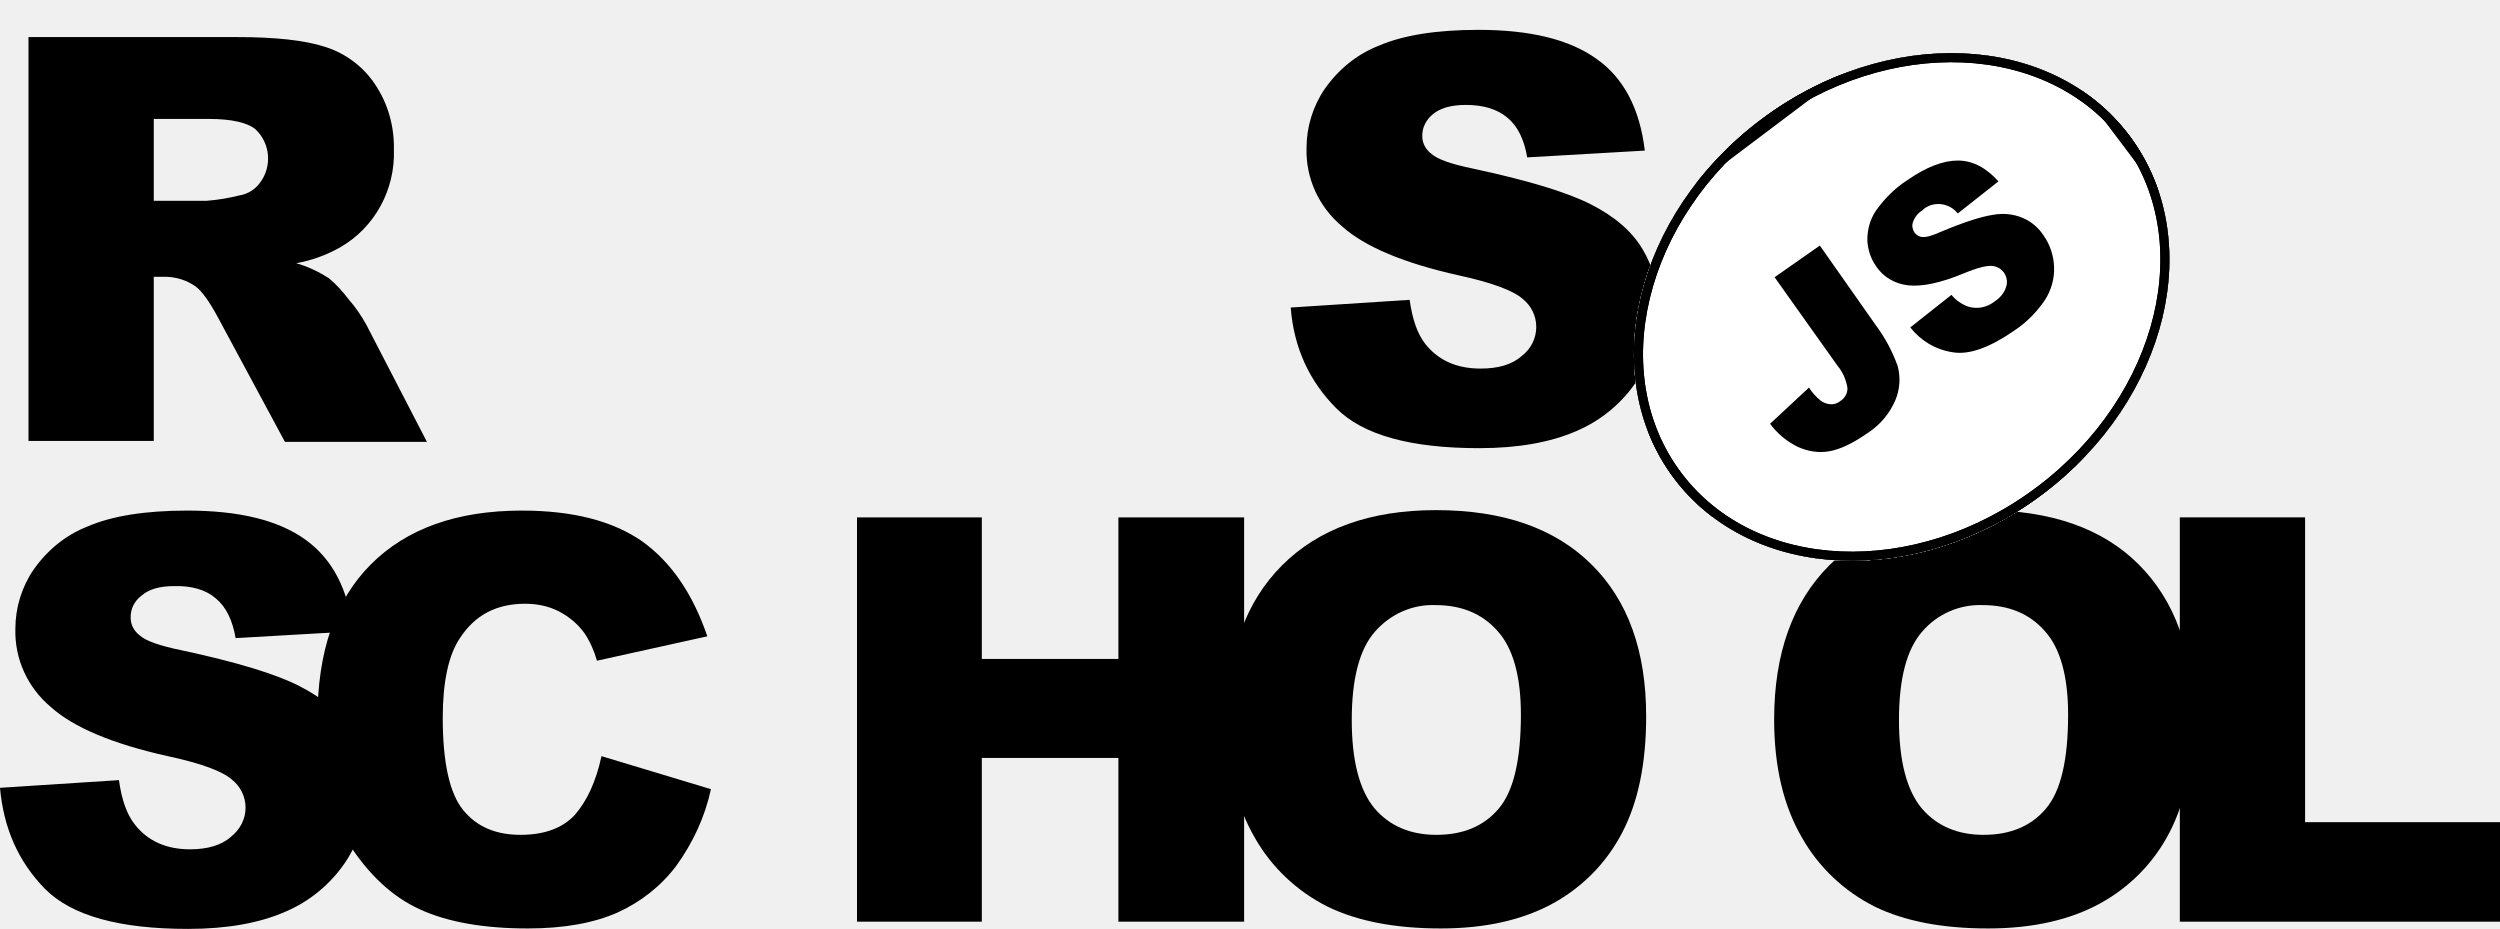
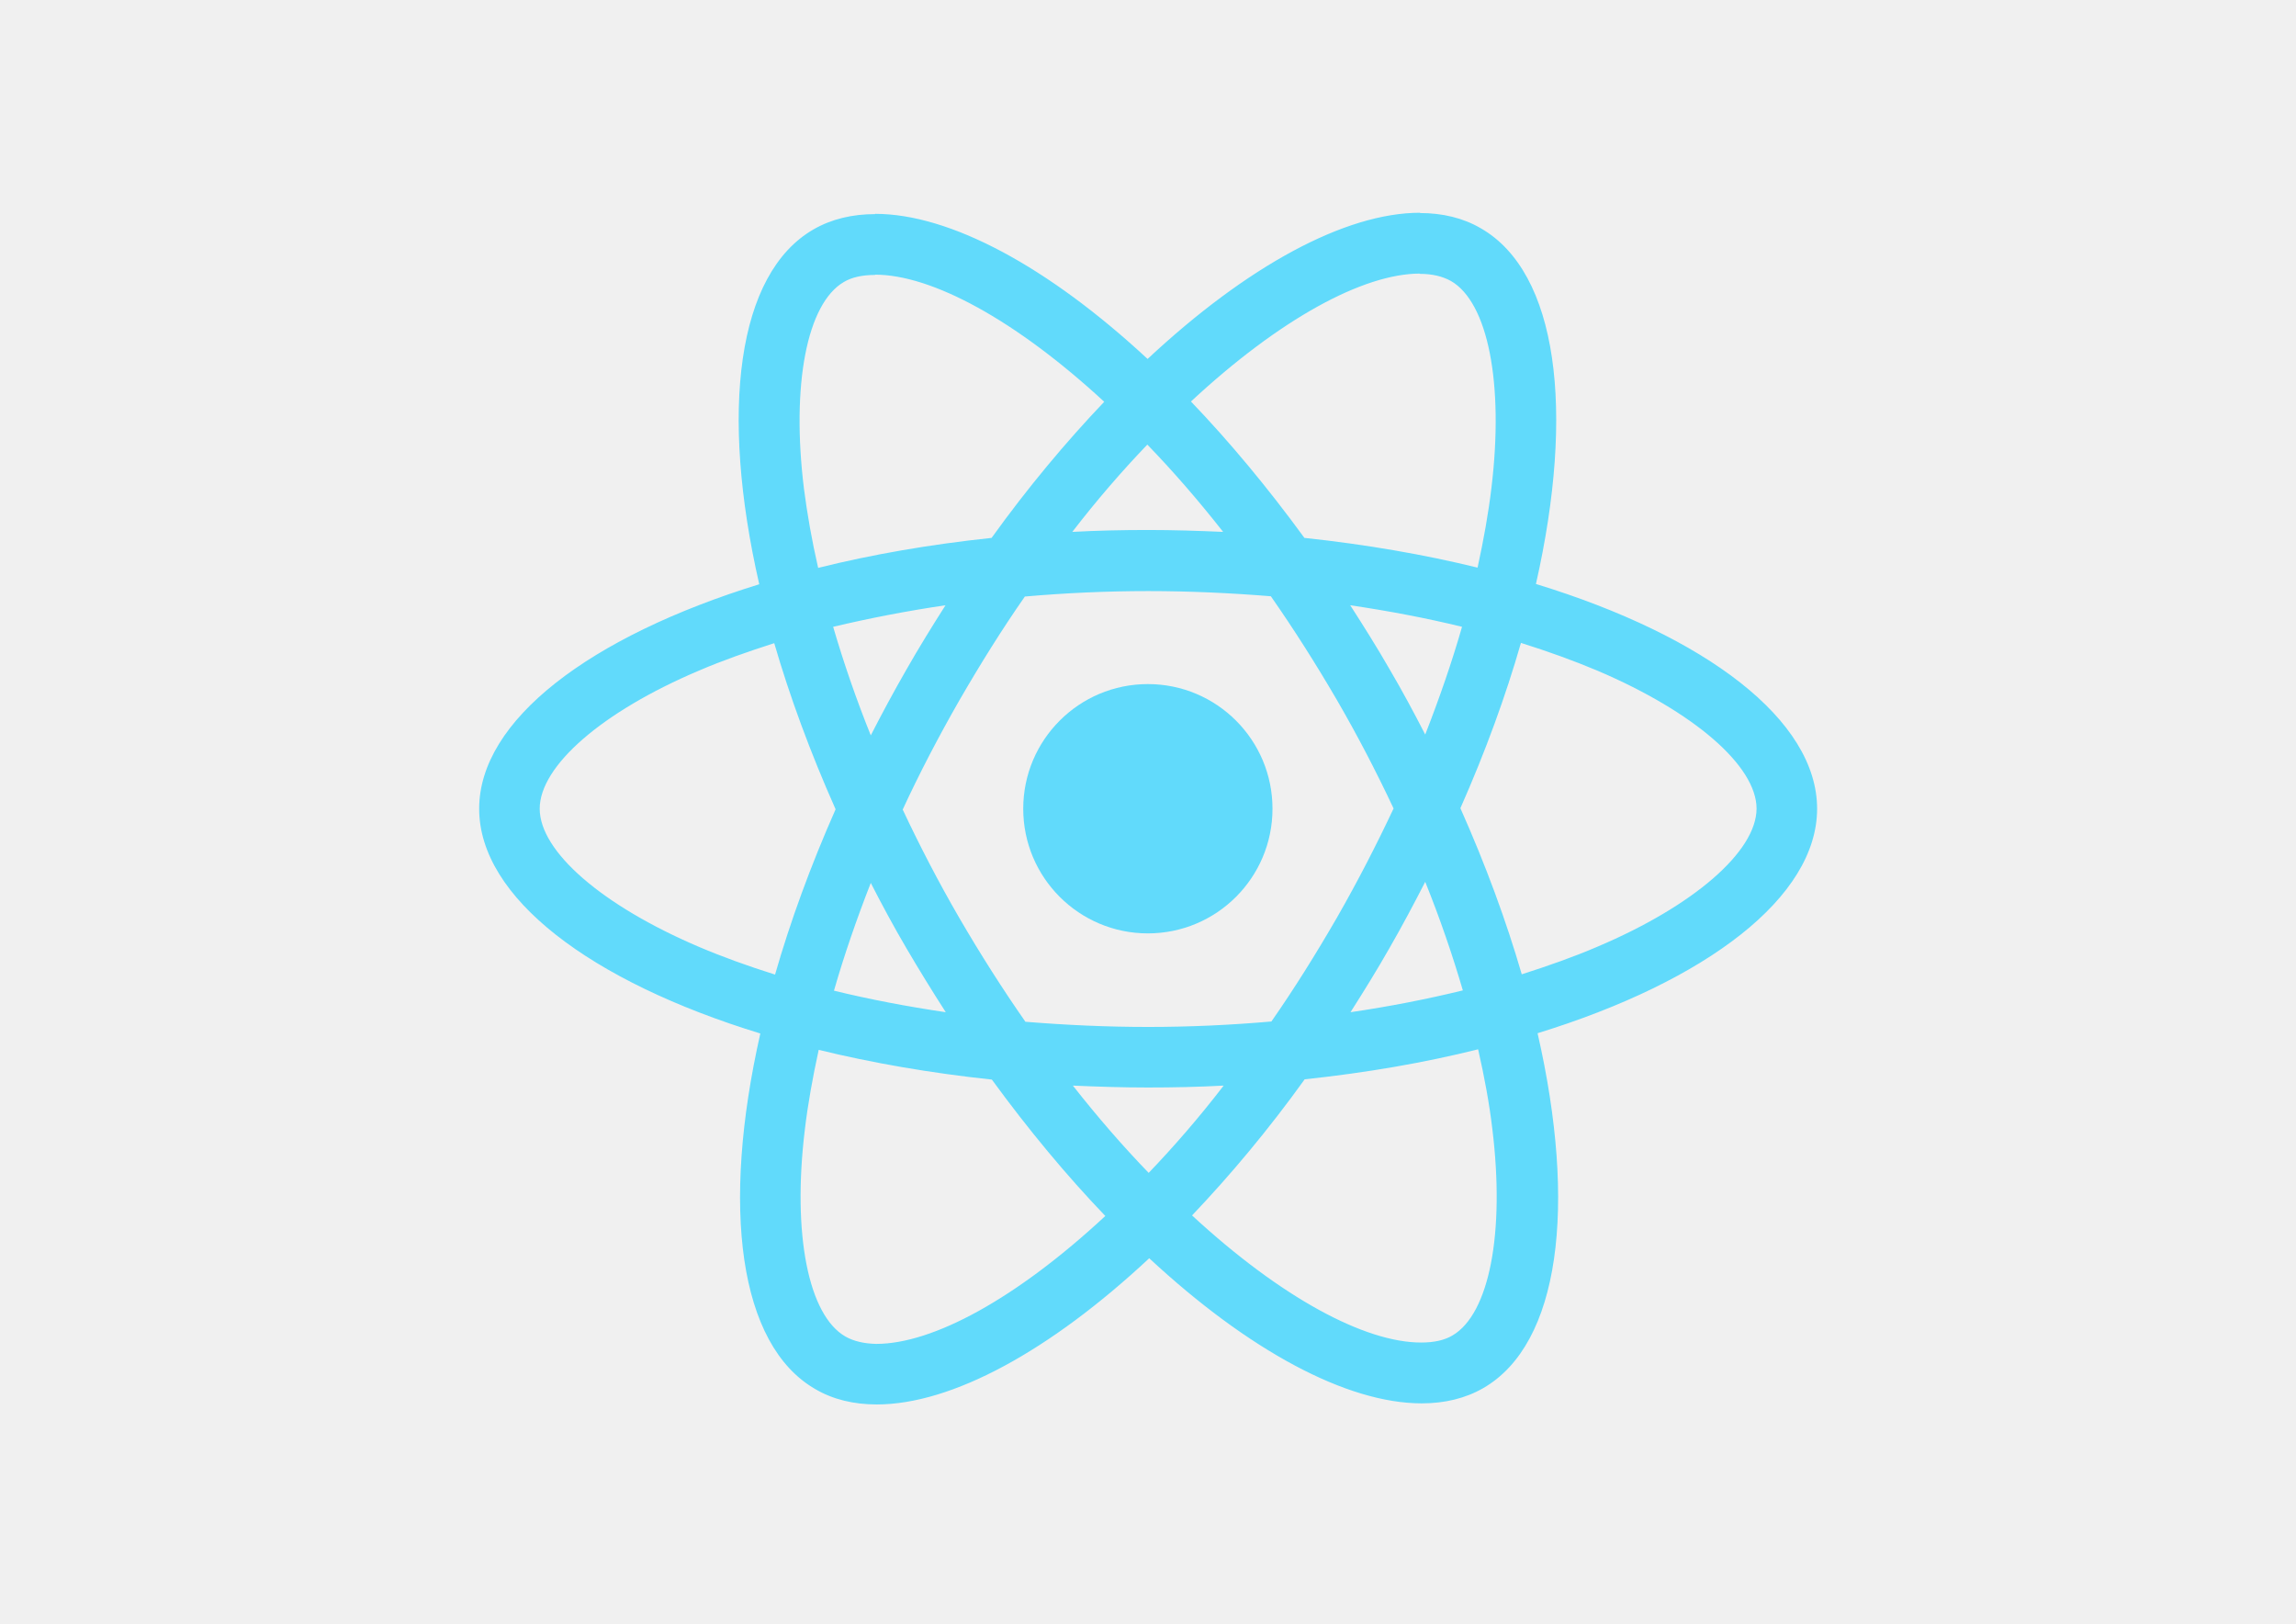
- <svg xmlns="http://www.w3.org/2000/svg" xmlns:xlink="http://www.w3.org/1999/xlink" id="Layer_1" viewBox="0 0 552.8 205.3">
-   <style>.st0{fill:#fff}.st1{clip-path:url(#SVGID_2_)}.st2{clip-path:url(#SVGID_4_)}.st3{clip-path:url(#SVGID_6_)}.st4{clip-path:url(#SVGID_8_)}.st5{fill:#fff;stroke:#000;stroke-width:4;stroke-miterlimit:10}.st6{clip-path:url(#SVGID_8_)}.st6,.st7{fill:none;stroke:#000;stroke-width:4;stroke-miterlimit:10}.st8,.st9{clip-path:url(#SVGID_10_)}.st9{fill:none;stroke:#000;stroke-width:4;stroke-miterlimit:10}</style>
-   <path d="M285.4 68l26.3-1.7c.6 4.3 1.7 7.5 3.5 9.8 2.9 3.6 6.9 5.4 12.2 5.4 3.9 0 7-.9 9.1-2.8 2-1.5 3.2-3.9 3.2-6.4 0-2.4-1.1-4.7-3-6.2-2-1.8-6.7-3.6-14.1-5.2-12.1-2.7-20.8-6.3-25.9-10.9-5.1-4.3-8-10.6-7.8-17.3 0-4.6 1.4-9.2 4-13 3-4.3 7.1-7.7 12-9.6 5.3-2.3 12.7-3.5 22-3.5 11.4 0 20.1 2.1 26.1 6.4 6 4.2 9.6 11 10.7 20.3l-26 1.5c-.7-4-2.1-6.9-4.4-8.8s-5.3-2.8-9.2-2.8c-3.2 0-5.6.7-7.2 2-1.5 1.2-2.5 3-2.4 5 0 1.5.8 2.9 2 3.8 1.3 1.2 4.4 2.3 9.3 3.3 12.1 2.6 20.7 5.2 26 7.9 5.3 2.7 9.1 6 11.4 9.9 2.4 4 3.6 8.6 3.5 13.3 0 5.6-1.6 11.2-4.8 15.9-3.3 4.9-7.9 8.7-13.3 11-5.7 2.5-12.9 3.8-21.5 3.8-15.2 0-25.7-2.9-31.6-8.8S286.1 77 285.4 68zM6.3 97.6V8.2h46.1c8.5 0 15.1.7 19.6 2.2 4.4 1.4 8.3 4.3 10.9 8.2 2.9 4.3 4.3 9.3 4.2 14.5.3 8.8-4.2 17.2-11.9 21.6-3 1.7-6.3 2.9-9.7 3.5 2.5.7 5 1.9 7.2 3.3 1.7 1.4 3.1 3 4.4 4.7 1.5 1.7 2.8 3.6 3.9 5.6l13.4 25.9H63L48.2 70.2c-1.9-3.5-3.5-5.8-5-6.9-2-1.4-4.4-2.1-6.8-2.1H34v36.3H6.3zM34 44.4h11.7c2.5-.2 4.9-.6 7.3-1.2 1.8-.3 3.4-1.3 4.5-2.8 2.7-3.6 2.3-8.7-1-11.8-1.8-1.5-5.3-2.3-10.3-2.3H34v18.1zM0 174.2l26.3-1.7c.6 4.3 1.7 7.5 3.5 9.8 2.8 3.6 6.9 5.5 12.2 5.5 3.9 0 7-.9 9.1-2.8 2-1.6 3.2-3.9 3.2-6.4 0-2.4-1.1-4.7-3-6.2-2-1.8-6.7-3.6-14.2-5.2-12.1-2.7-20.8-6.3-25.9-10.9-5.1-4.3-8-10.6-7.8-17.3 0-4.6 1.4-9.2 4-13 3-4.3 7.1-7.7 12-9.6 5.3-2.3 12.7-3.5 22-3.5 11.4 0 20.1 2.1 26.1 6.4s9.5 11 10.6 20.3l-26 1.5c-.7-4-2.1-6.9-4.4-8.8-2.2-1.9-5.3-2.8-9.2-2.7-3.2 0-5.6.7-7.2 2.1-1.6 1.2-2.5 3-2.4 5 0 1.5.8 2.9 2 3.8 1.3 1.2 4.4 2.3 9.3 3.3 12.1 2.6 20.7 5.2 26 7.9 5.3 2.7 9.1 6 11.4 9.9 2.4 4 3.6 8.6 3.6 13.2 0 5.6-1.7 11.1-4.8 15.8-3.3 4.9-7.9 8.7-13.3 11-5.7 2.5-12.9 3.8-21.5 3.8-15.2 0-25.7-2.9-31.6-8.8-5.9-6-9.2-13.4-10-22.4z" />
-   <path d="M133 167.2l24.2 7.3c-1.3 6.1-4 11.9-7.7 17-3.4 4.5-7.9 8-13 10.3-5.2 2.3-11.8 3.5-19.8 3.5-9.7 0-17.7-1.4-23.8-4.2-6.2-2.8-11.5-7.8-16-14.9-4.5-7.1-6.7-16.2-6.7-27.3 0-14.8 3.9-26.2 11.8-34.1s19-11.9 33.4-11.9c11.3 0 20.1 2.3 26.6 6.8 6.4 4.6 11.2 11.6 14.4 21l-24.4 5.4c-.6-2.1-1.5-4.2-2.7-6-1.5-2.1-3.4-3.7-5.7-4.9-2.3-1.2-4.9-1.7-7.5-1.7-6.3 0-11.1 2.5-14.4 7.6-2.5 3.7-3.8 9.6-3.8 17.6 0 9.9 1.5 16.7 4.5 20.4 3 3.7 7.2 5.5 12.7 5.5 5.3 0 9.3-1.5 12-4.4 2.7-3.1 4.7-7.4 5.9-13zm56.5-52.8h27.6v31.3h30.2v-31.3h27.8v89.4h-27.8v-36.2h-30.2v36.2h-27.6v-89.4z" />
-   <path d="M271.3 159.1c0-14.6 4.1-26 12.2-34.1 8.1-8.1 19.5-12.2 34-12.2 14.9 0 26.3 4 34.4 12S364 144 364 158.4c0 10.5-1.8 19-5.3 25.7-3.4 6.6-8.7 12-15.2 15.6-6.7 3.7-15 5.6-24.9 5.6-10.1 0-18.4-1.6-25-4.8-6.8-3.4-12.4-8.7-16.1-15.2-4.1-7-6.2-15.7-6.2-26.2zm27.6.1c0 9 1.7 15.5 5 19.5 3.3 3.9 7.9 5.9 13.7 5.9 5.9 0 10.5-1.9 13.8-5.8s4.9-10.8 4.9-20.8c0-8.4-1.7-14.6-5.1-18.4-3.4-3.9-8-5.8-13.8-5.8-5.1-.2-10 2-13.4 5.9-3.4 3.9-5.1 10.4-5.1 19.5zm93.4-.1c0-14.6 4.1-26 12.2-34.1 8.1-8.1 19.5-12.2 34-12.2 14.9 0 26.4 4 34.4 12S485 144 485 158.4c0 10.5-1.8 19-5.3 25.7-3.4 6.6-8.7 12-15.2 15.6-6.7 3.7-15 5.6-24.9 5.6-10.1 0-18.4-1.6-25-4.8-6.8-3.4-12.4-8.7-16.1-15.2-4.1-7-6.2-15.7-6.2-26.2zm27.6.1c0 9 1.7 15.5 5 19.5 3.3 3.9 7.9 5.9 13.7 5.9 5.9 0 10.5-1.9 13.8-5.8 3.3-3.9 4.9-10.8 4.9-20.8 0-8.4-1.7-14.6-5.1-18.4-3.4-3.9-8-5.8-13.8-5.8-5.1-.2-10.1 2-13.4 5.9-3.4 3.9-5.1 10.4-5.1 19.5z" />
-   <path d="M482.1 114.4h27.6v67.4h43.1v22H482v-89.4z" />
-   <ellipse transform="rotate(-37.001 420.46 67.88)" class="st0" cx="420.5" cy="67.9" rx="63" ry="51.8" />
-   <defs>
-     <ellipse id="SVGID_1_" transform="rotate(-37.001 420.46 67.88)" cx="420.5" cy="67.9" rx="63" ry="51.8" />
-   </defs>
-   <clipPath id="SVGID_2_">
-     <use xlink:href="#SVGID_1_" overflow="visible" />
-   </clipPath>
-   <g class="st1">
-     <path transform="rotate(-37.001 420.82 68.353)" class="st0" d="M330.9-14.2h179.8v165.1H330.9z" />
-     <g id="Layer_2_1_">
-       <defs>
-         <path id="SVGID_3_" transform="rotate(-37.001 420.82 68.353)" d="M330.9-14.2h179.8v165.1H330.9z" />
-       </defs>
-       <clipPath id="SVGID_4_">
-         <use xlink:href="#SVGID_3_" overflow="visible" />
-       </clipPath>
-       <g id="Layer_1-2" class="st2">
-         <ellipse transform="rotate(-37.001 420.46 67.88)" class="st0" cx="420.5" cy="67.9" rx="63" ry="51.8" />
-         <defs>
-           <ellipse id="SVGID_5_" transform="rotate(-37.001 420.46 67.88)" cx="420.5" cy="67.9" rx="63" ry="51.8" />
-         </defs>
-         <clipPath id="SVGID_6_">
-           <use xlink:href="#SVGID_5_" overflow="visible" />
-         </clipPath>
-         <g class="st3">
-           <path transform="rotate(-37 420.799 68.802)" class="st0" d="M357.8 17h125.9v103.7H357.8z" />
-           <defs>
-             <path id="SVGID_7_" transform="rotate(-37 420.799 68.802)" d="M357.8 17h125.9v103.7H357.8z" />
-           </defs>
-           <clipPath id="SVGID_8_">
-             <use xlink:href="#SVGID_7_" overflow="visible" />
-           </clipPath>
-           <g class="st4">
-             <ellipse transform="rotate(-37.001 420.46 67.88)" class="st5" cx="420.5" cy="67.9" rx="63" ry="51.8" />
-           </g>
-           <path transform="rotate(-37 420.799 68.802)" class="st6" d="M357.8 17h125.9v103.7H357.8z" />
-           <ellipse transform="rotate(-37.001 420.46 67.88)" class="st7" cx="420.5" cy="67.9" rx="63" ry="51.8" />
-           <path transform="rotate(-37 420.799 68.802)" class="st0" d="M357.8 17h125.9v103.7H357.8z" />
-           <defs>
-             <path id="SVGID_9_" transform="rotate(-37 420.799 68.802)" d="M357.8 17h125.9v103.7H357.8z" />
-           </defs>
-           <clipPath id="SVGID_10_">
-             <use xlink:href="#SVGID_9_" overflow="visible" />
-           </clipPath>
-           <g class="st8">
-             <ellipse transform="rotate(-37.001 420.46 67.88)" class="st5" cx="420.5" cy="67.9" rx="63" ry="51.8" />
-           </g>
-           <path transform="rotate(-37 420.799 68.802)" class="st9" d="M357.8 17h125.9v103.7H357.8z" />
-           <path transform="rotate(-37.001 420.82 68.353)" class="st7" d="M330.9-14.2h179.8v165.1H330.9z" />
-         </g>
-         <ellipse transform="rotate(-37.001 420.46 67.88)" class="st7" cx="420.5" cy="67.9" rx="63" ry="51.8" />
-         <path d="M392.4 61.3l10-7 12.3 17.5c2.1 2.8 3.7 5.8 4.9 9.1.7 2.5.5 5.2-.5 7.6-1.3 3-3.4 5.5-6.2 7.3-3.3 2.3-6.1 3.6-8.5 4-2.3.4-4.7 0-6.9-1-2.4-1.2-4.5-2.9-6.1-5.1l8.6-8c.7 1.1 1.6 2.1 2.6 2.9.7.5 1.5.8 2.4.8.7 0 1.4-.3 1.9-.7 1-.6 1.7-1.8 1.6-3-.3-1.7-1-3.4-2.1-4.7l-14-19.7zm30 11.1l9.1-7.2c1 1.2 2.3 2.1 3.7 2.6 2 .6 4.1.2 5.8-1.1 1.2-.8 2.2-1.9 2.6-3.3.6-1.8-.4-3.8-2.2-4.4-.3-.1-.6-.2-.9-.2-1.2-.1-3.3.4-6.4 1.7-5.1 2.1-9.1 2.9-12.1 2.6-2.9-.3-5.6-1.8-7.2-4.3-1.2-1.7-1.8-3.7-1.9-5.7 0-2.3.6-4.6 1.9-6.5 1.9-2.7 4.2-5 7-6.8 4.2-2.9 7.9-4.3 11.1-4.3 3.2 0 6.2 1.5 9 4.6l-9 7.1c-1.8-2.3-5.2-2.8-7.5-1l-.3.3c-1 .6-1.7 1.5-2.1 2.6-.3.8-.1 1.7.4 2.4.4.5 1 .9 1.7.9.8.1 2.2-.3 4.2-1.2 5-2.1 8.8-3.3 11.4-3.7 2.2-.4 4.5-.2 6.6.7 1.9.8 3.5 2.2 4.6 3.9 1.4 2 2.2 4.4 2.3 6.9.1 2.6-.6 5.1-2 7.3-1.8 2.7-4.1 5-6.8 6.8-5.5 3.8-10 5.4-13.6 4.8-3.9-.6-7.1-2.6-9.4-5.5z" />
-       </g>
-     </g>
+ <svg xmlns="http://www.w3.org/2000/svg" viewBox="0 0 841.9 595.3">
+   <g fill="#61DAFB">
+     <path d="M666.3 296.5c0-32.5-40.7-63.3-103.1-82.4 14.4-63.6 8-114.2-20.2-130.4-6.5-3.8-14.1-5.6-22.4-5.6v22.3c4.6 0 8.3.9 11.4 2.6 13.6 7.8 19.5 37.5 14.9 75.7-1.1 9.4-2.9 19.3-5.1 29.4-19.6-4.8-41-8.5-63.5-10.9-13.5-18.5-27.5-35.3-41.6-50 32.6-30.3 63.2-46.9 84-46.9V78c-27.5 0-63.5 19.6-99.9 53.6-36.4-33.8-72.4-53.2-99.9-53.2v22.3c20.7 0 51.4 16.5 84 46.6-14 14.7-28 31.4-41.3 49.9-22.6 2.4-44 6.1-63.6 11-2.3-10-4-19.7-5.2-29-4.7-38.2 1.1-67.9 14.6-75.8 3-1.8 6.9-2.6 11.5-2.6V78.5c-8.4 0-16 1.8-22.6 5.6-28.1 16.2-34.4 66.7-19.9 130.1-62.2 19.2-102.7 49.9-102.7 82.3 0 32.5 40.7 63.3 103.1 82.4-14.4 63.6-8 114.2 20.2 130.4 6.5 3.8 14.1 5.6 22.5 5.6 27.5 0 63.5-19.6 99.9-53.6 36.4 33.8 72.4 53.2 99.9 53.2 8.4 0 16-1.8 22.6-5.6 28.1-16.2 34.4-66.7 19.9-130.1 62-19.1 102.5-49.9 102.5-82.3zm-130.2-66.7c-3.7 12.9-8.3 26.2-13.5 39.5-4.1-8-8.4-16-13.1-24-4.6-8-9.5-15.8-14.4-23.4 14.2 2.1 27.9 4.7 41 7.9zm-45.8 106.5c-7.8 13.5-15.8 26.3-24.1 38.2-14.9 1.3-30 2-45.2 2-15.1 0-30.2-.7-45-1.9-8.3-11.9-16.4-24.6-24.2-38-7.6-13.1-14.5-26.4-20.8-39.8 6.2-13.4 13.2-26.8 20.7-39.9 7.8-13.5 15.8-26.3 24.1-38.2 14.9-1.3 30-2 45.2-2 15.1 0 30.2.7 45 1.9 8.3 11.9 16.4 24.6 24.2 38 7.6 13.1 14.5 26.4 20.8 39.8-6.3 13.4-13.2 26.8-20.7 39.9zm32.3-13c5.4 13.4 10 26.8 13.8 39.8-13.1 3.2-26.9 5.9-41.2 8 4.9-7.7 9.8-15.6 14.4-23.7 4.6-8 8.9-16.1 13-24.1zM421.2 430c-9.3-9.6-18.6-20.3-27.8-32 9 .4 18.2.7 27.5.7 9.4 0 18.7-.2 27.8-.7-9 11.7-18.3 22.4-27.5 32zm-74.4-58.9c-14.2-2.1-27.9-4.7-41-7.9 3.7-12.9 8.3-26.2 13.5-39.5 4.1 8 8.4 16 13.1 24 4.7 8 9.5 15.8 14.4 23.4zM420.7 163c9.3 9.6 18.6 20.3 27.8 32-9-.4-18.2-.7-27.5-.7-9.4 0-18.7.2-27.8.7 9-11.7 18.3-22.4 27.5-32zm-74 58.9c-4.9 7.7-9.8 15.6-14.4 23.7-4.6 8-8.9 16-13 24-5.4-13.4-10-26.8-13.8-39.8 13.1-3.1 26.9-5.8 41.2-7.9zm-90.5 125.2c-35.4-15.1-58.3-34.9-58.3-50.6 0-15.7 22.9-35.6 58.3-50.6 8.6-3.7 18-7 27.7-10.1 5.7 19.6 13.2 40 22.5 60.9-9.2 20.8-16.6 41.1-22.2 60.6-9.9-3.1-19.3-6.5-28-10.2zM310 490c-13.6-7.8-19.5-37.5-14.9-75.7 1.1-9.4 2.9-19.3 5.1-29.4 19.6 4.8 41 8.5 63.5 10.9 13.5 18.5 27.5 35.3 41.6 50-32.6 30.3-63.2 46.9-84 46.9-4.5-.1-8.3-1-11.3-2.7zm237.2-76.2c4.7 38.2-1.1 67.9-14.6 75.8-3 1.8-6.9 2.6-11.5 2.6-20.7 0-51.4-16.5-84-46.6 14-14.7 28-31.4 41.3-49.9 22.6-2.4 44-6.1 63.6-11 2.3 10.1 4.1 19.8 5.2 29.1zm38.5-66.7c-8.6 3.7-18 7-27.7 10.1-5.7-19.6-13.2-40-22.5-60.9 9.2-20.8 16.6-41.1 22.2-60.6 9.9 3.1 19.3 6.5 28.1 10.2 35.4 15.1 58.3 34.9 58.3 50.6-.1 15.7-23 35.6-58.4 50.6zM320.8 78.4z" />
+     <circle cx="420.9" cy="296.5" r="45.7" />
+     <path d="M520.5 78.1z" />
  </g>
</svg>
